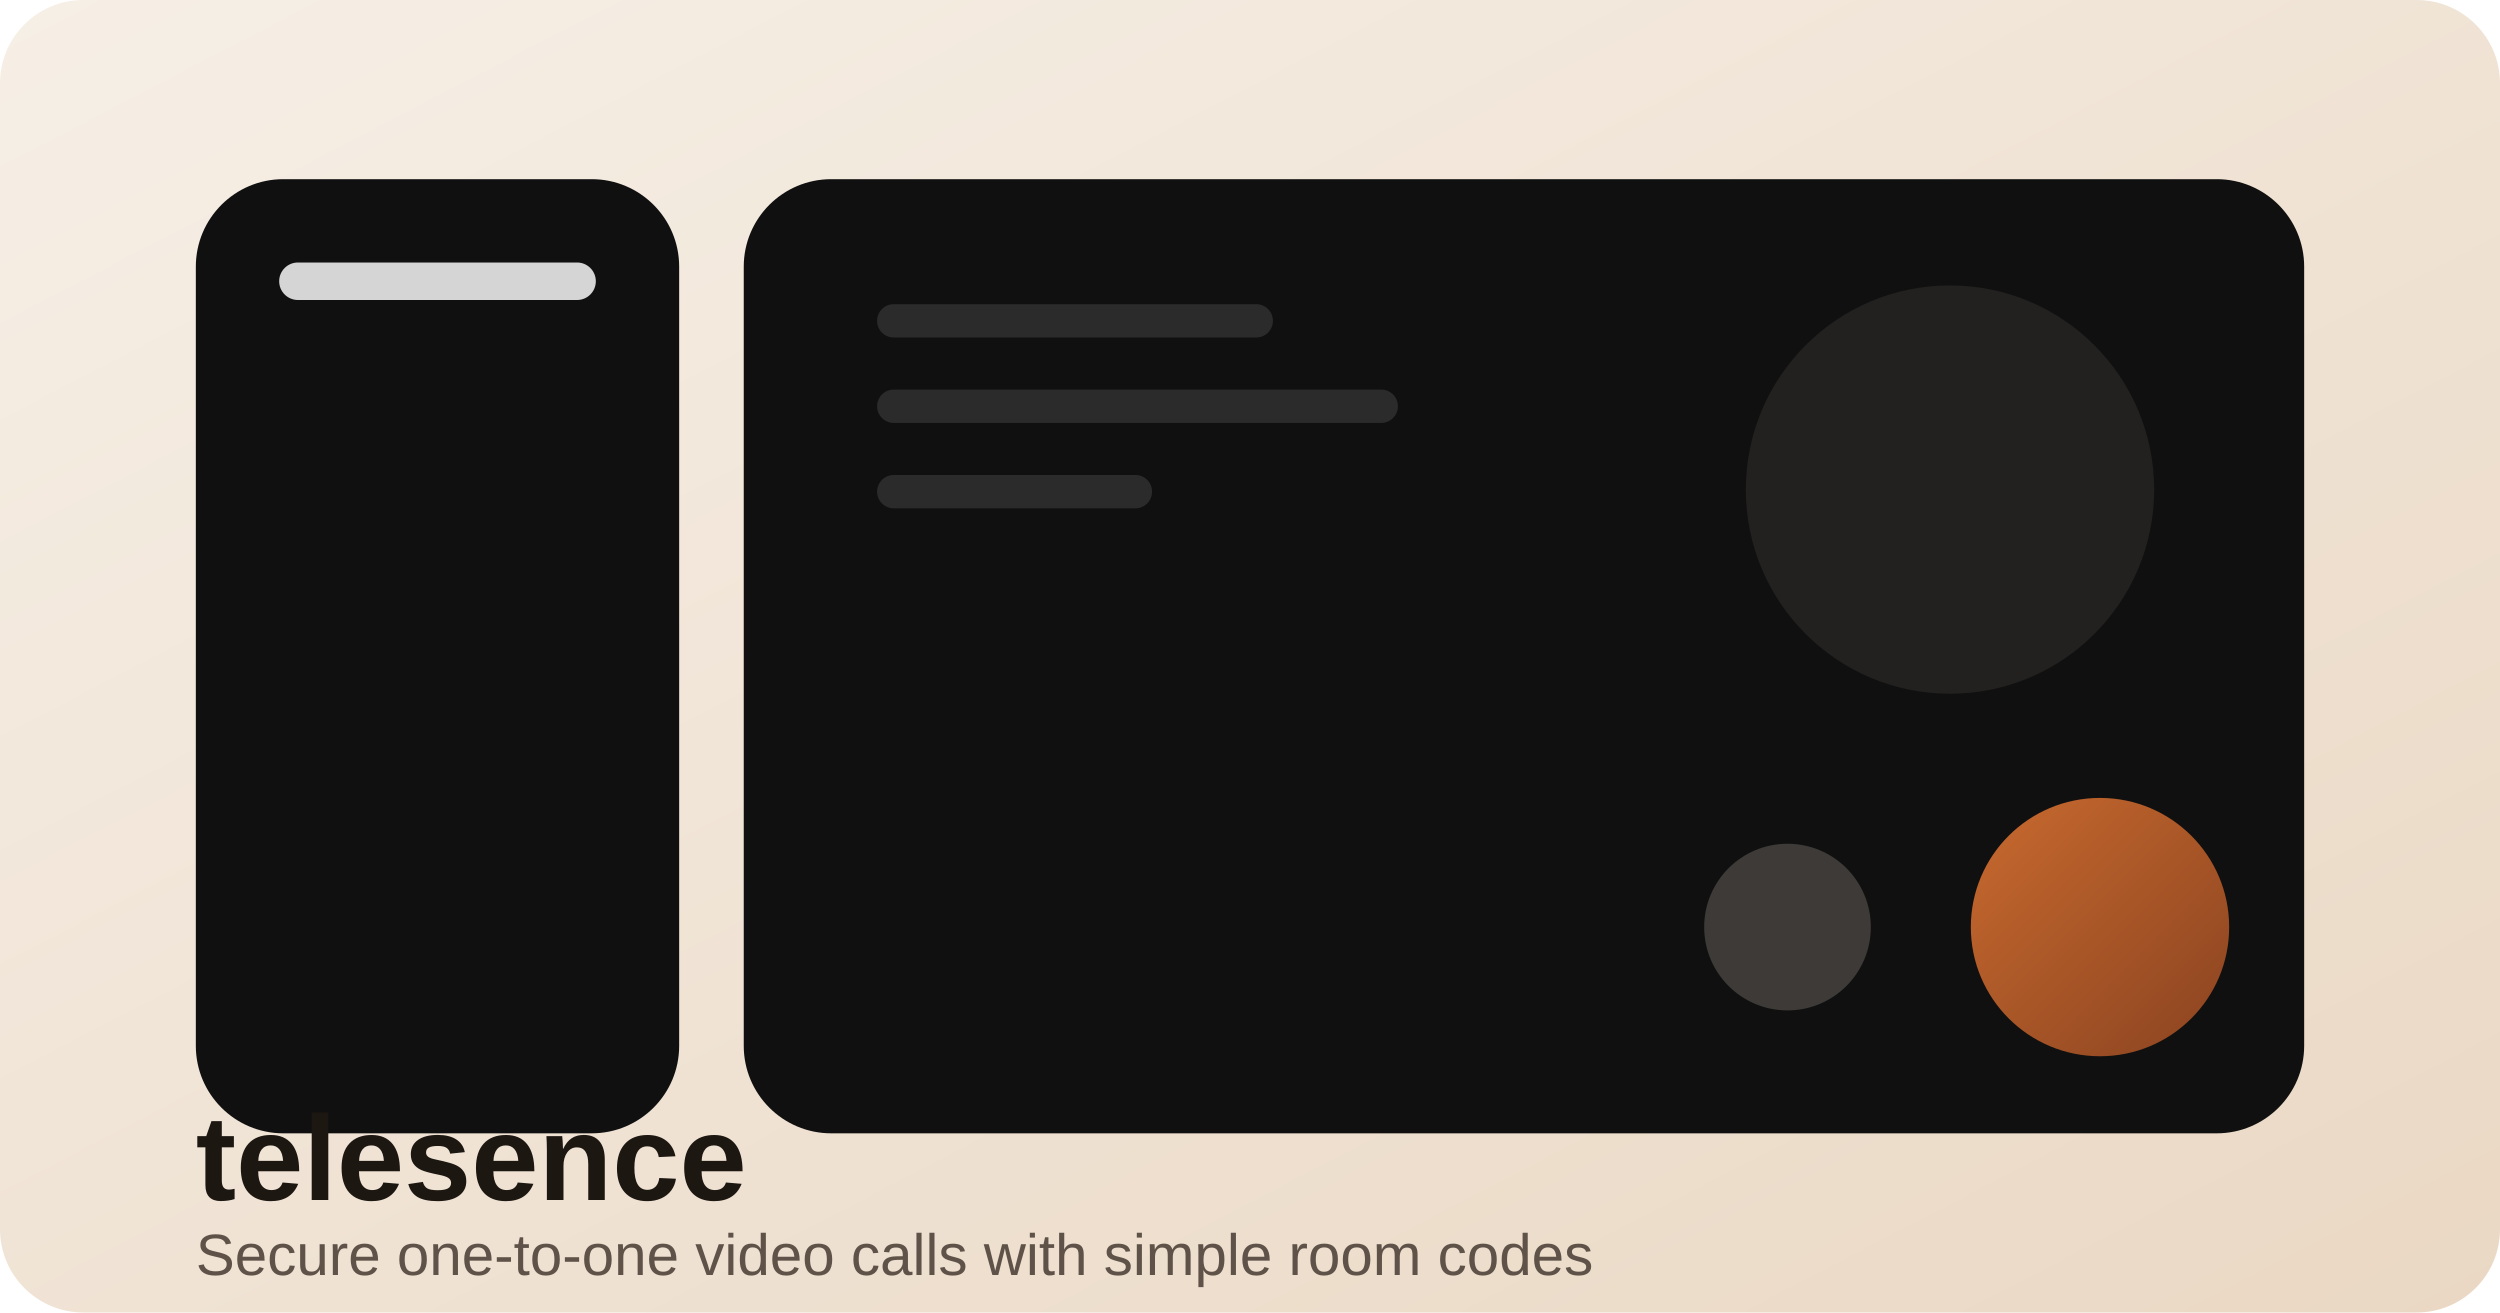
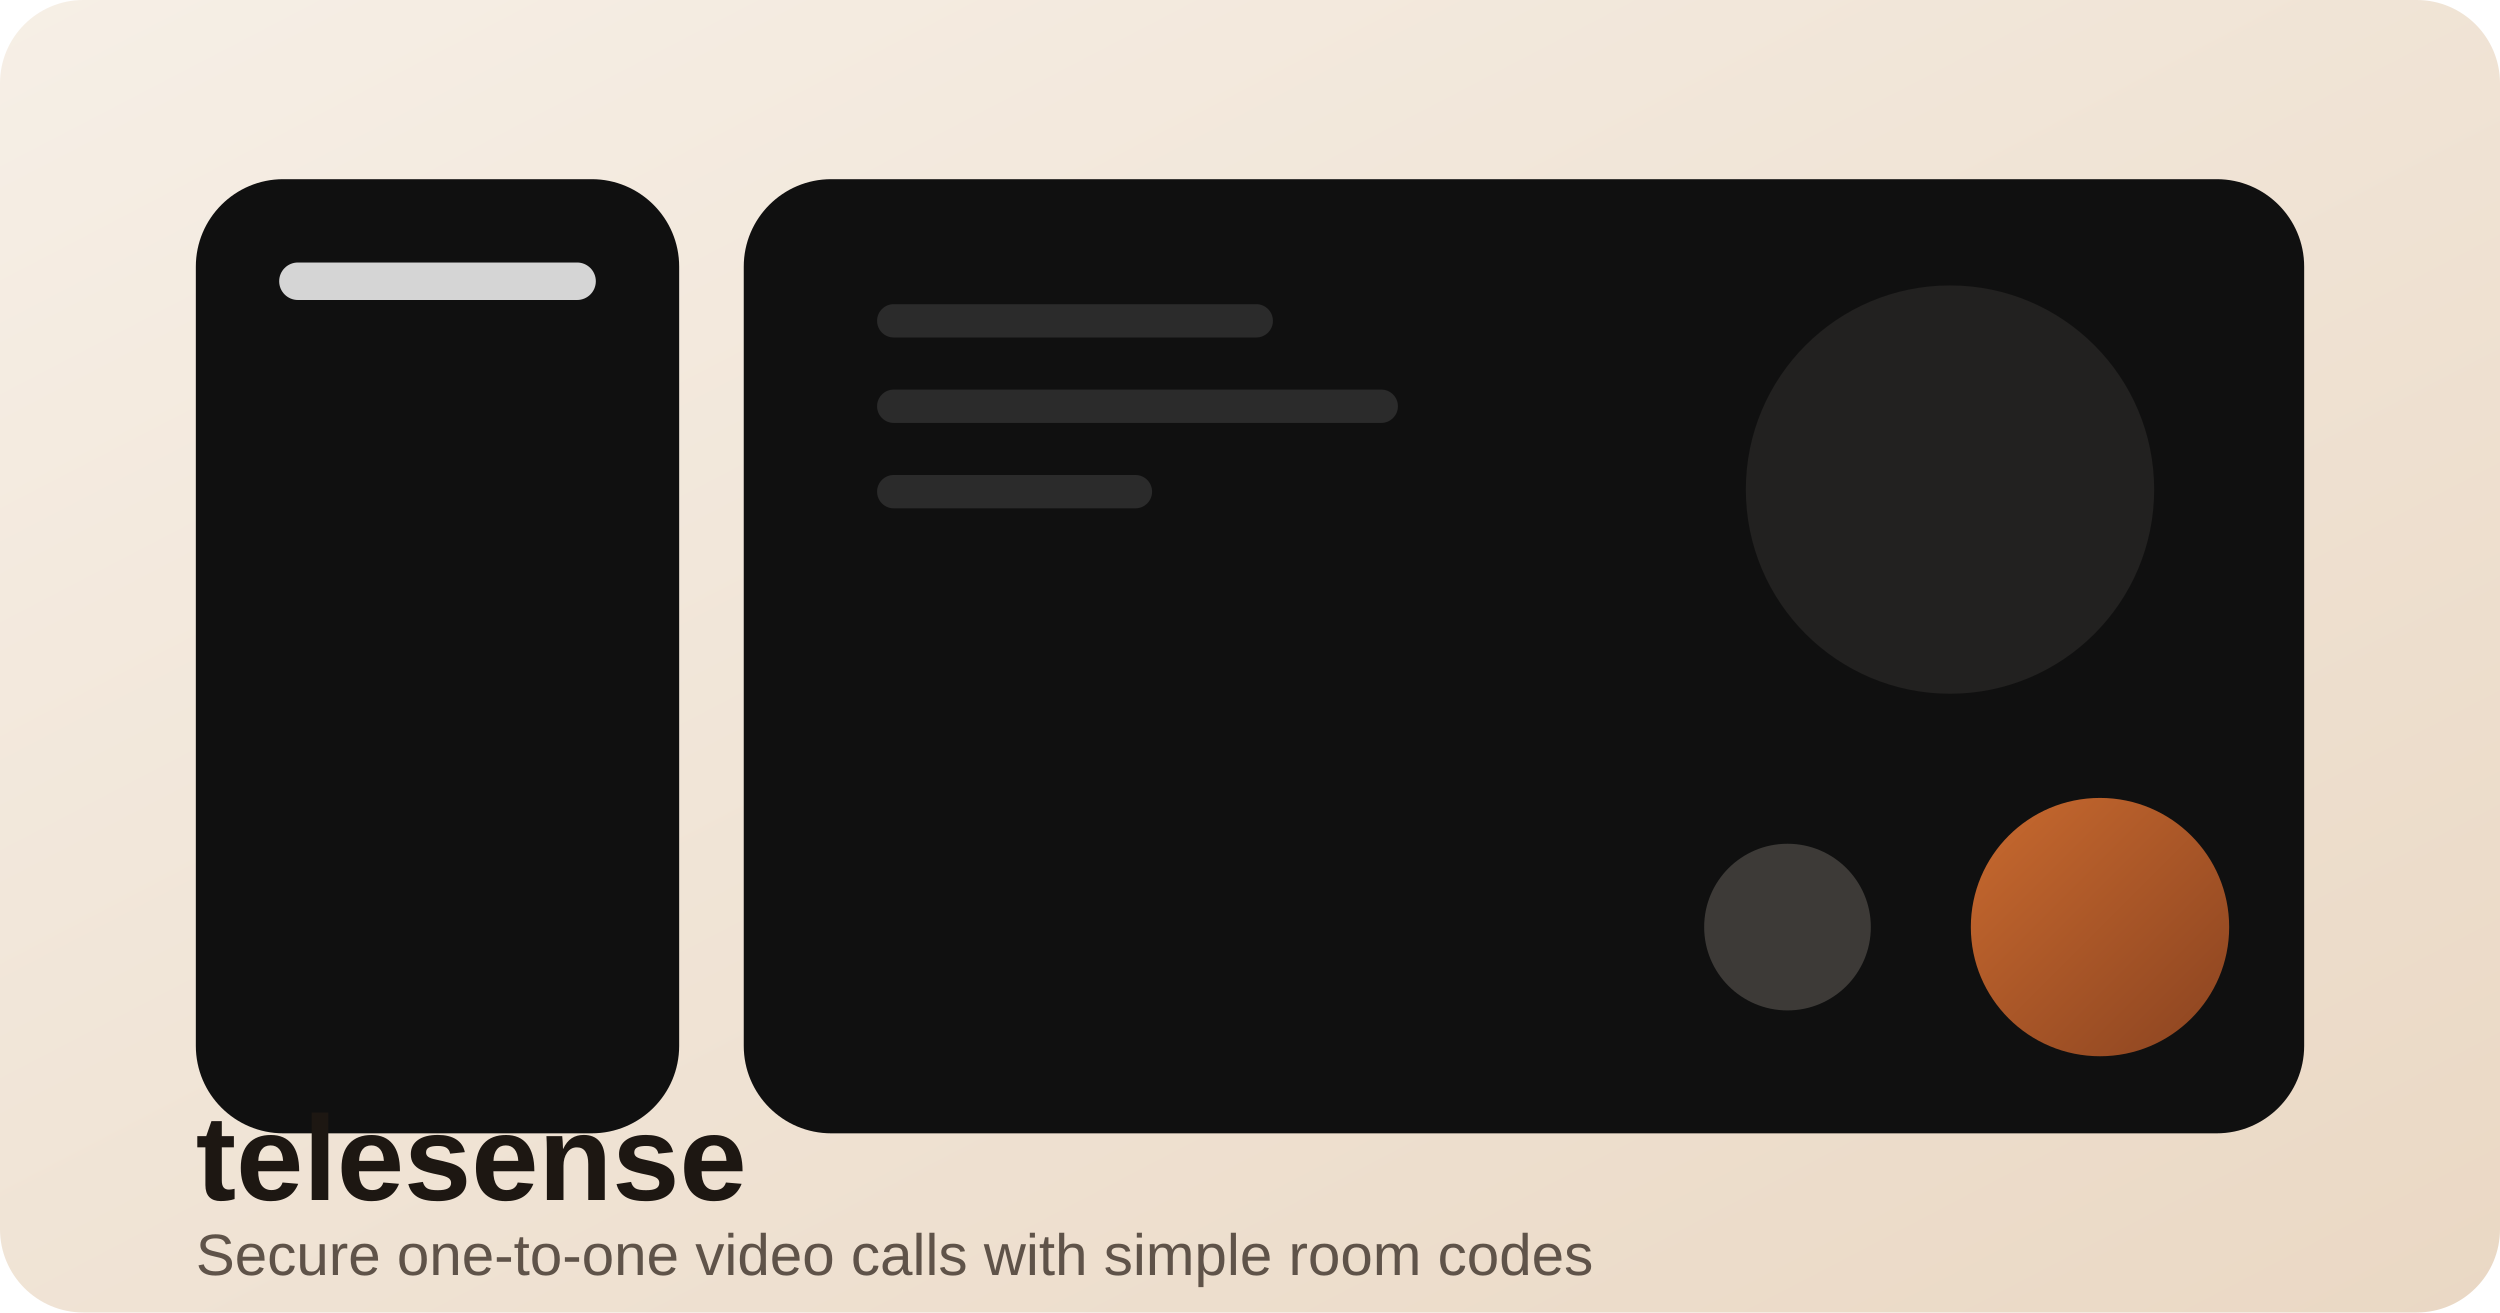
<svg xmlns="http://www.w3.org/2000/svg" width="1200" height="630" viewBox="0 0 1200 630">
  <defs>
    <linearGradient id="bg" x1="0" y1="0" x2="1" y2="1">
      <stop offset="0%" stop-color="#f6efe6" />
      <stop offset="100%" stop-color="#ead8c4" />
    </linearGradient>
    <linearGradient id="accent" x1="0" y1="0" x2="1" y2="1">
      <stop offset="0%" stop-color="#c96a2f" />
      <stop offset="100%" stop-color="#8a4320" />
    </linearGradient>
  </defs>
  <rect width="1200" height="630" rx="40" fill="url(#bg)" />
  <rect x="94" y="86" width="232" height="458" rx="42" fill="#101010" />
  <rect x="357" y="86" width="749" height="458" rx="42" fill="#101010" />
  <rect x="134" y="126" width="152" height="18" rx="9" fill="#f4f4f4" opacity="0.86" />
  <rect x="421" y="146" width="190" height="16" rx="8" fill="#f4f4f4" opacity="0.12" />
  <rect x="421" y="187" width="250" height="16" rx="8" fill="#f4f4f4" opacity="0.12" />
  <rect x="421" y="228" width="132" height="16" rx="8" fill="#f4f4f4" opacity="0.12" />
  <circle cx="1008" cy="445" r="62" fill="url(#accent)" />
  <circle cx="858" cy="445" r="40" fill="#efe3d4" opacity="0.2" />
  <circle cx="936" cy="235" r="98" fill="#efe3d4" opacity="0.08" />
  <text x="94" y="576" fill="#1d1712" font-family="Public Sans, Arial, sans-serif" font-size="58" font-weight="700">
-     telesence
+     telesense
  </text>
  <text x="94" y="612" fill="#5f5349" font-family="Public Sans, Arial, sans-serif" font-size="28" font-weight="500">
    Secure one-to-one video calls with simple room codes
  </text>
</svg>
